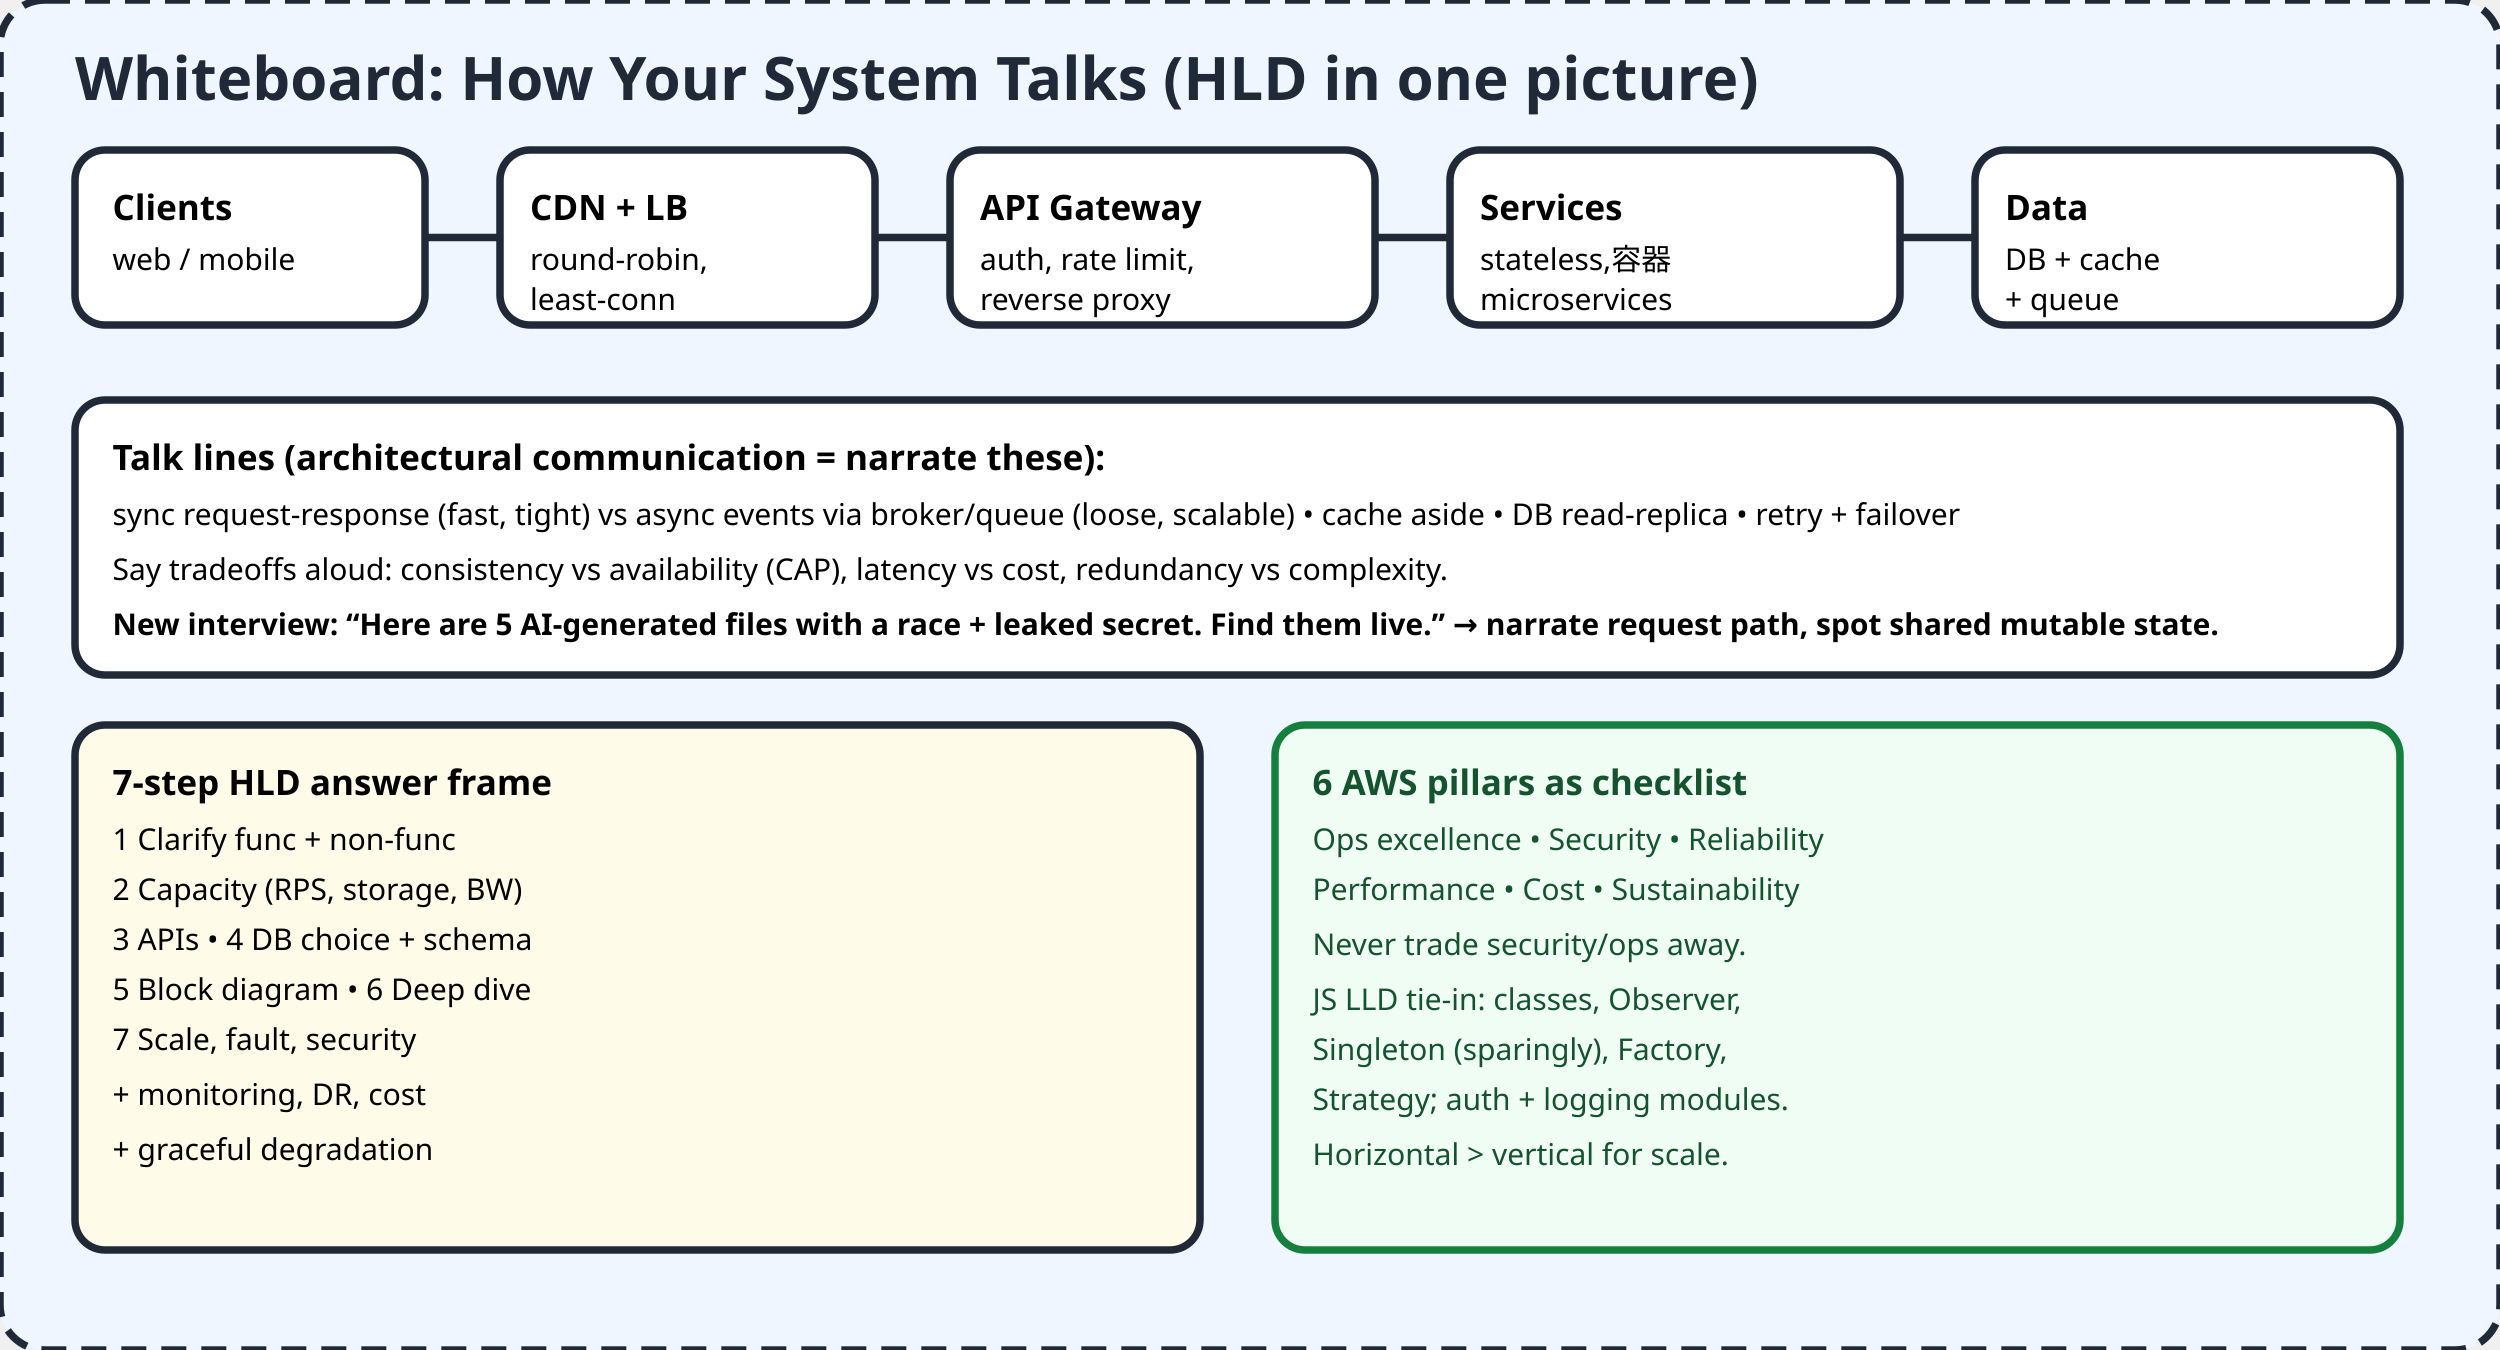
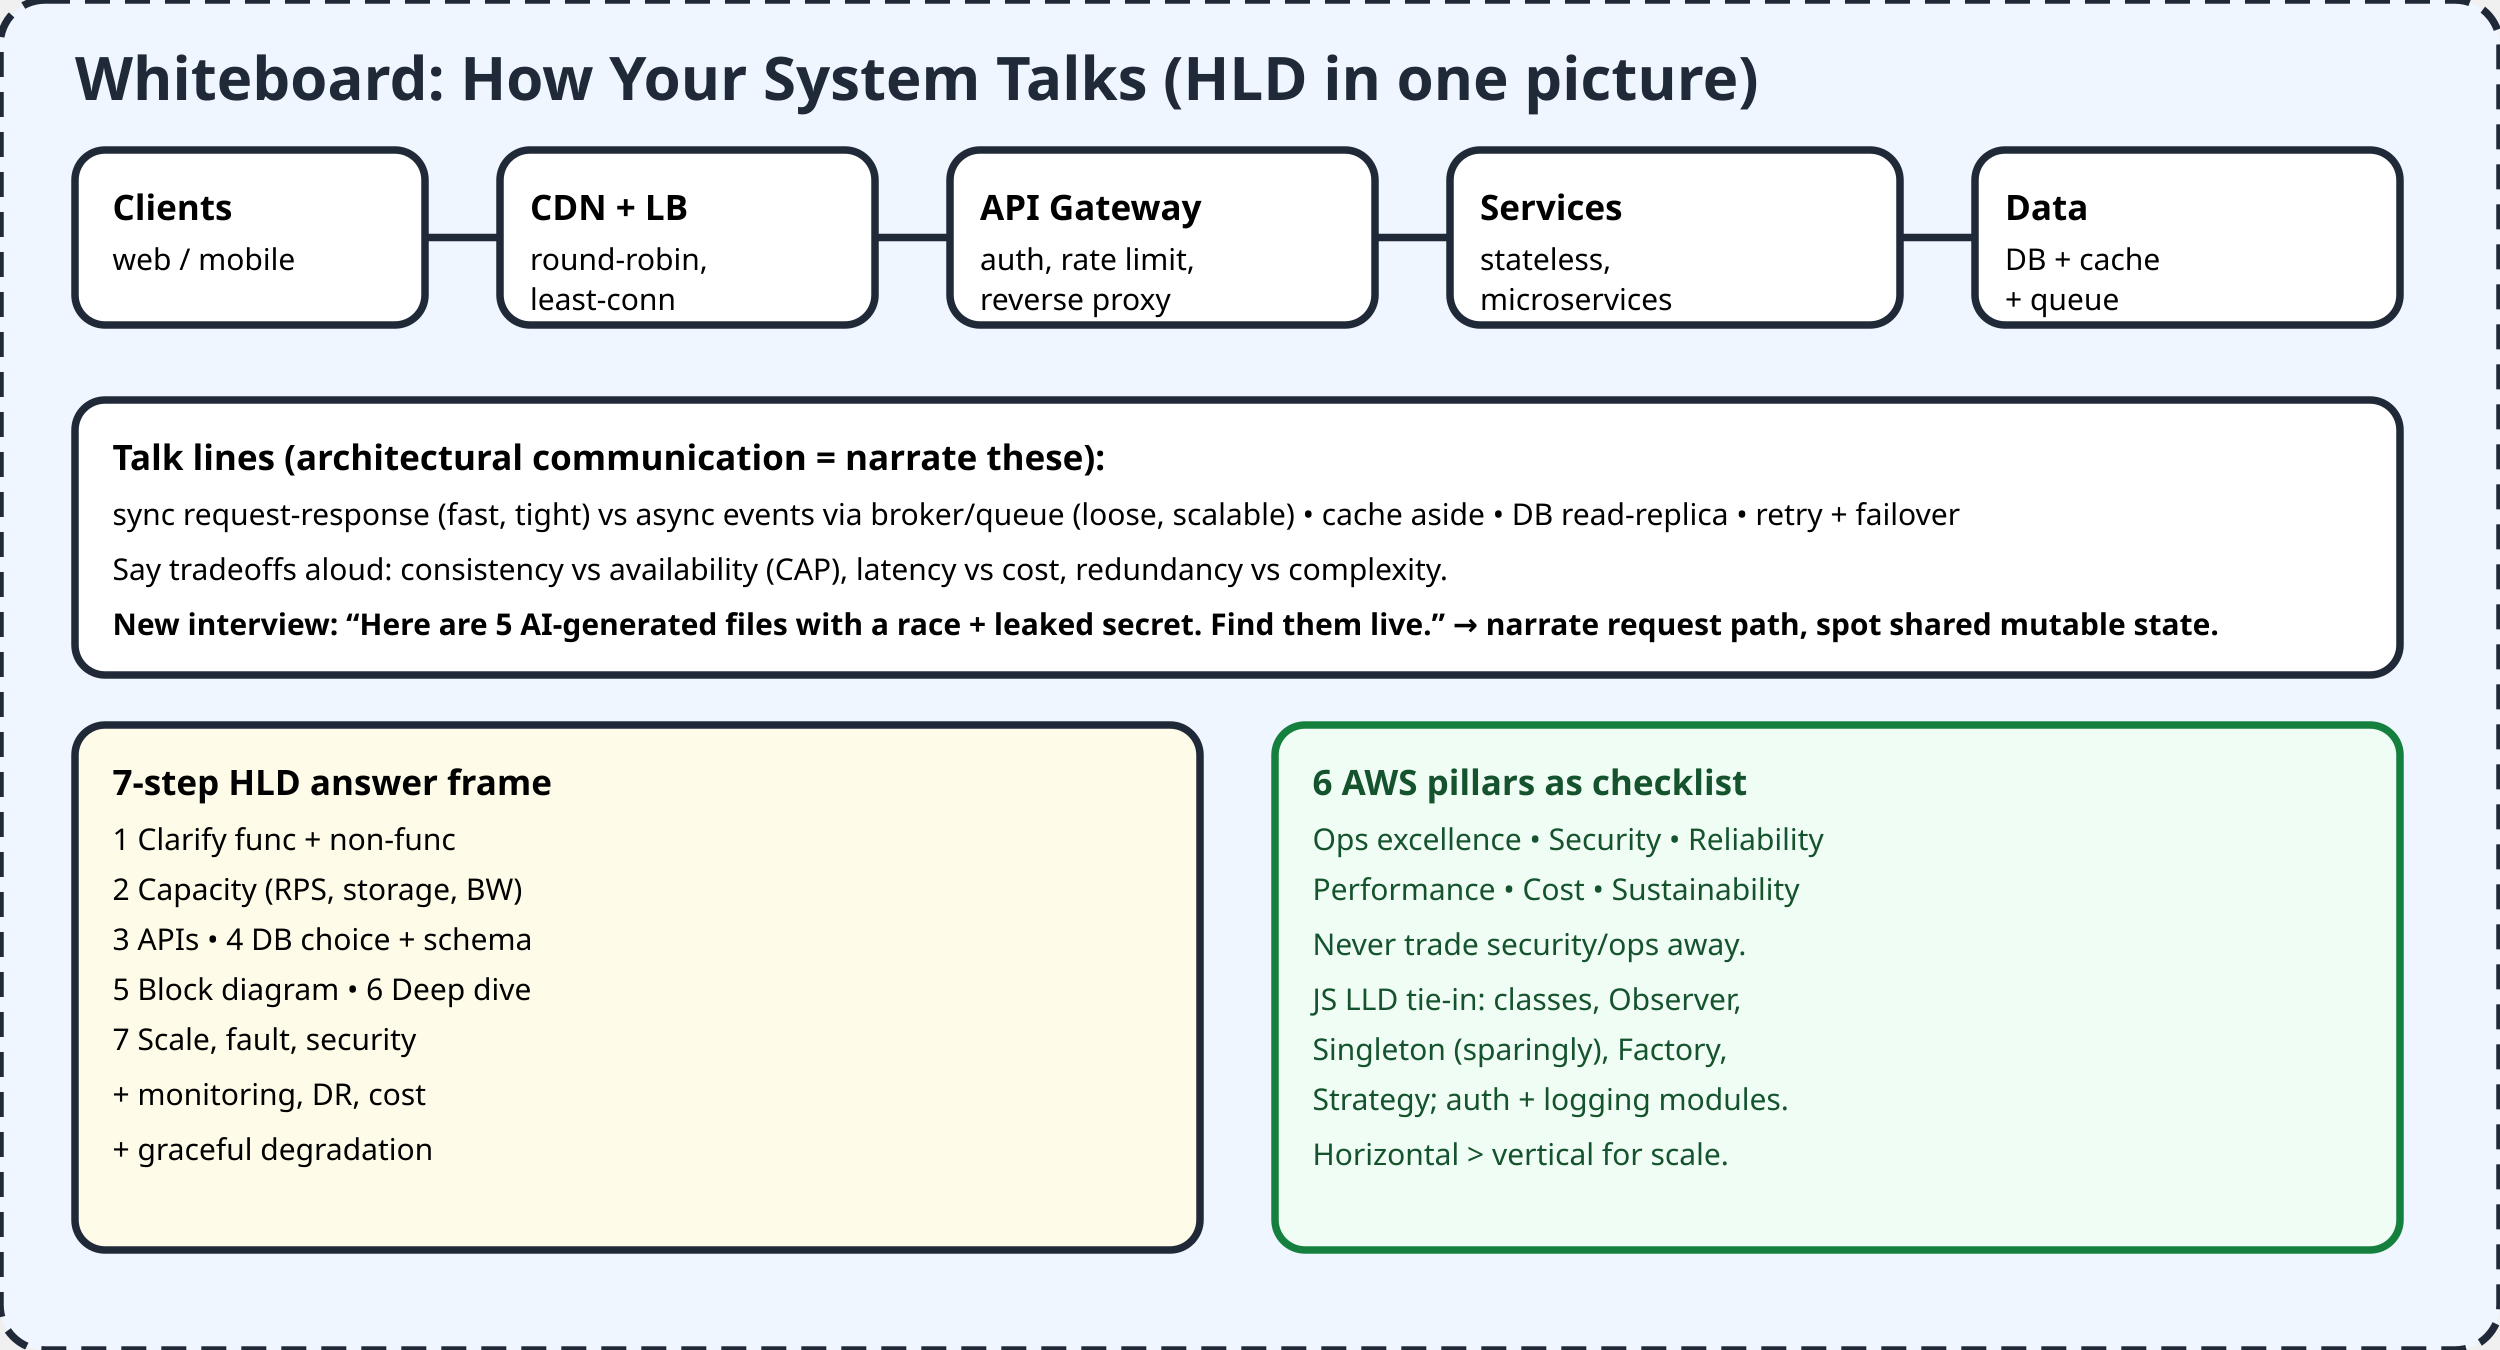
<svg xmlns="http://www.w3.org/2000/svg" width="1000" height="540" viewBox="0 0 1000 540" font-family="Comic Sans MS, Segoe UI, sans-serif">
  <rect x="0" y="0" width="1000" height="540" rx="18" fill="#eff6ff" stroke="#1f2937" stroke-width="3" stroke-dasharray="10 6" />
  <text x="30" y="40" font-size="24" font-weight="bold" fill="#1f2937">Whiteboard: How Your System Talks (HLD in one picture)</text>
  <rect x="30" y="60" width="140" height="70" rx="12" fill="#fff" stroke="#1f2937" stroke-width="3" />
  <text x="45" y="88" font-size="14" font-weight="bold">Clients</text>
  <text x="45" y="108" font-size="12">web / mobile</text>
  <rect x="200" y="60" width="150" height="70" rx="12" fill="#fff" stroke="#1f2937" stroke-width="3" />
  <text x="212" y="88" font-size="14" font-weight="bold">CDN + LB</text>
  <text x="212" y="108" font-size="12">round-robin,</text>
  <text x="212" y="124" font-size="12">least-conn</text>
  <rect x="380" y="60" width="170" height="70" rx="12" fill="#fff" stroke="#1f2937" stroke-width="3" />
  <text x="392" y="88" font-size="14" font-weight="bold">API Gateway</text>
  <text x="392" y="108" font-size="12">auth, rate limit,</text>
  <text x="392" y="124" font-size="12">reverse proxy</text>
  <rect x="580" y="60" width="180" height="70" rx="12" fill="#fff" stroke="#1f2937" stroke-width="3" />
  <text x="592" y="88" font-size="14" font-weight="bold">Services</text>
-   <text x="592" y="108" font-size="12">stateless,容器</text>
+   <text x="592" y="108" font-size="12">stateless,</text>
  <text x="592" y="124" font-size="12">microservices</text>
  <rect x="790" y="60" width="170" height="70" rx="12" fill="#fff" stroke="#1f2937" stroke-width="3" />
  <text x="802" y="88" font-size="14" font-weight="bold">Data</text>
  <text x="802" y="108" font-size="12">DB + cache</text>
  <text x="802" y="124" font-size="12">+ queue</text>
  <line x1="170" y1="95" x2="200" y2="95" stroke="#1f2937" stroke-width="3" />
  <line x1="350" y1="95" x2="380" y2="95" stroke="#1f2937" stroke-width="3" />
  <line x1="550" y1="95" x2="580" y2="95" stroke="#1f2937" stroke-width="3" />
  <line x1="760" y1="95" x2="790" y2="95" stroke="#1f2937" stroke-width="3" />
  <rect x="30" y="160" width="930" height="110" rx="12" fill="#fff" stroke="#1f2937" stroke-width="3" />
  <text x="45" y="188" font-size="14" font-weight="bold">Talk lines (architectural communication = narrate these):</text>
  <text x="45" y="210" font-size="12">sync request-response (fast, tight) vs async events via broker/queue (loose, scalable) • cache aside • DB read-replica • retry + failover</text>
  <text x="45" y="232" font-size="12">Say tradeoffs aloud: consistency vs availability (CAP), latency vs cost, redundancy vs complexity.</text>
  <text x="45" y="254" font-size="12" font-weight="bold">New interview: “Here are 5 AI-generated files with a race + leaked secret. Find them live.” → narrate request path, spot shared mutable state.</text>
  <rect x="30" y="290" width="450" height="210" rx="12" fill="#fefce8" stroke="#1f2937" stroke-width="3" />
  <text x="45" y="318" font-size="14" font-weight="bold">7-step HLD answer frame</text>
  <text x="45" y="340" font-size="12">1 Clarify func + non-func</text>
  <text x="45" y="360" font-size="12">2 Capacity (RPS, storage, BW)</text>
  <text x="45" y="380" font-size="12">3 APIs • 4 DB choice + schema</text>
  <text x="45" y="400" font-size="12">5 Block diagram • 6 Deep dive</text>
  <text x="45" y="420" font-size="12">7 Scale, fault, security</text>
  <text x="45" y="442" font-size="12">+ monitoring, DR, cost</text>
  <text x="45" y="464" font-size="12">+ graceful degradation</text>
  <rect x="510" y="290" width="450" height="210" rx="12" fill="#f0fdf4" stroke="#15803d" stroke-width="3" />
  <text x="525" y="318" font-size="14" font-weight="bold" fill="#14532d">6 AWS pillars as checklist</text>
  <text x="525" y="340" font-size="12" fill="#14532d">Ops excellence • Security • Reliability</text>
  <text x="525" y="360" font-size="12" fill="#14532d">Performance • Cost • Sustainability</text>
  <text x="525" y="382" font-size="12" fill="#14532d">Never trade security/ops away.</text>
  <text x="525" y="404" font-size="12" fill="#14532d">JS LLD tie-in: classes, Observer,</text>
  <text x="525" y="424" font-size="12" fill="#14532d">Singleton (sparingly), Factory,</text>
  <text x="525" y="444" font-size="12" fill="#14532d">Strategy; auth + logging modules.</text>
  <text x="525" y="466" font-size="12" fill="#14532d">Horizontal &gt; vertical for scale.</text>
</svg>
